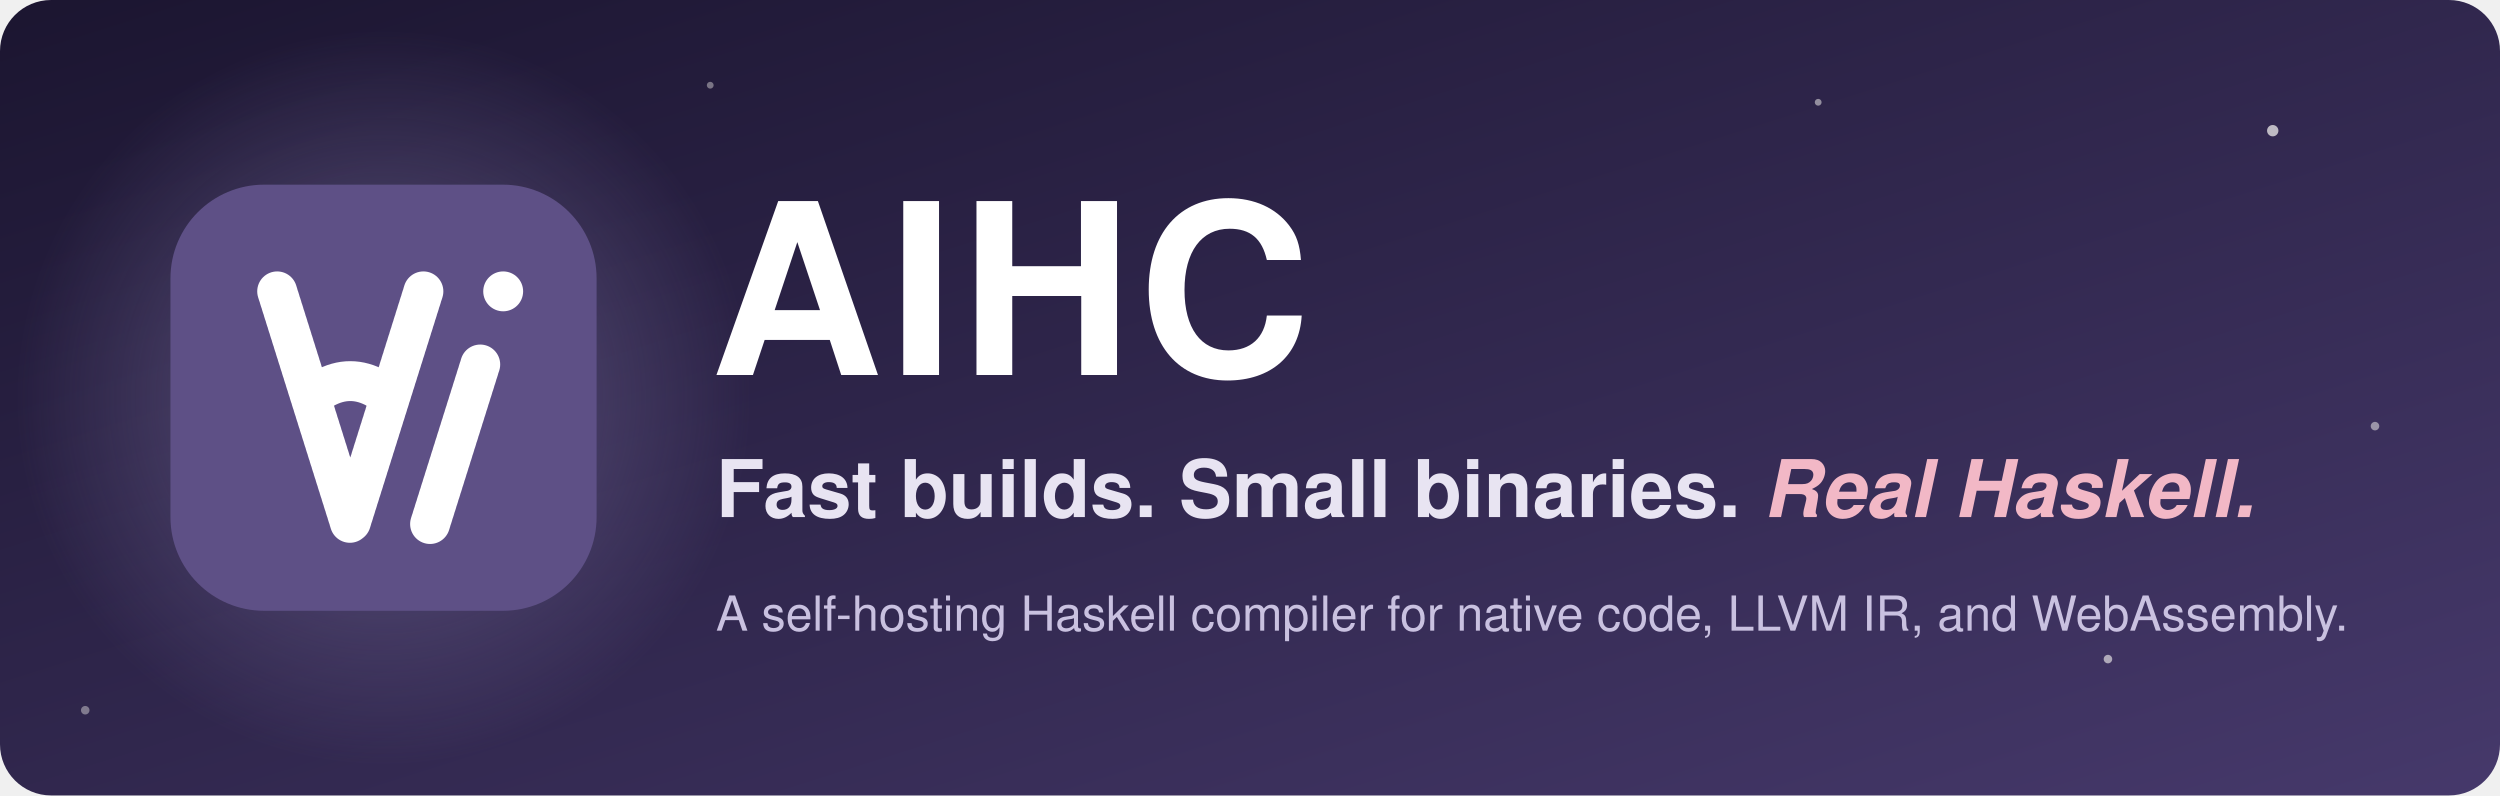
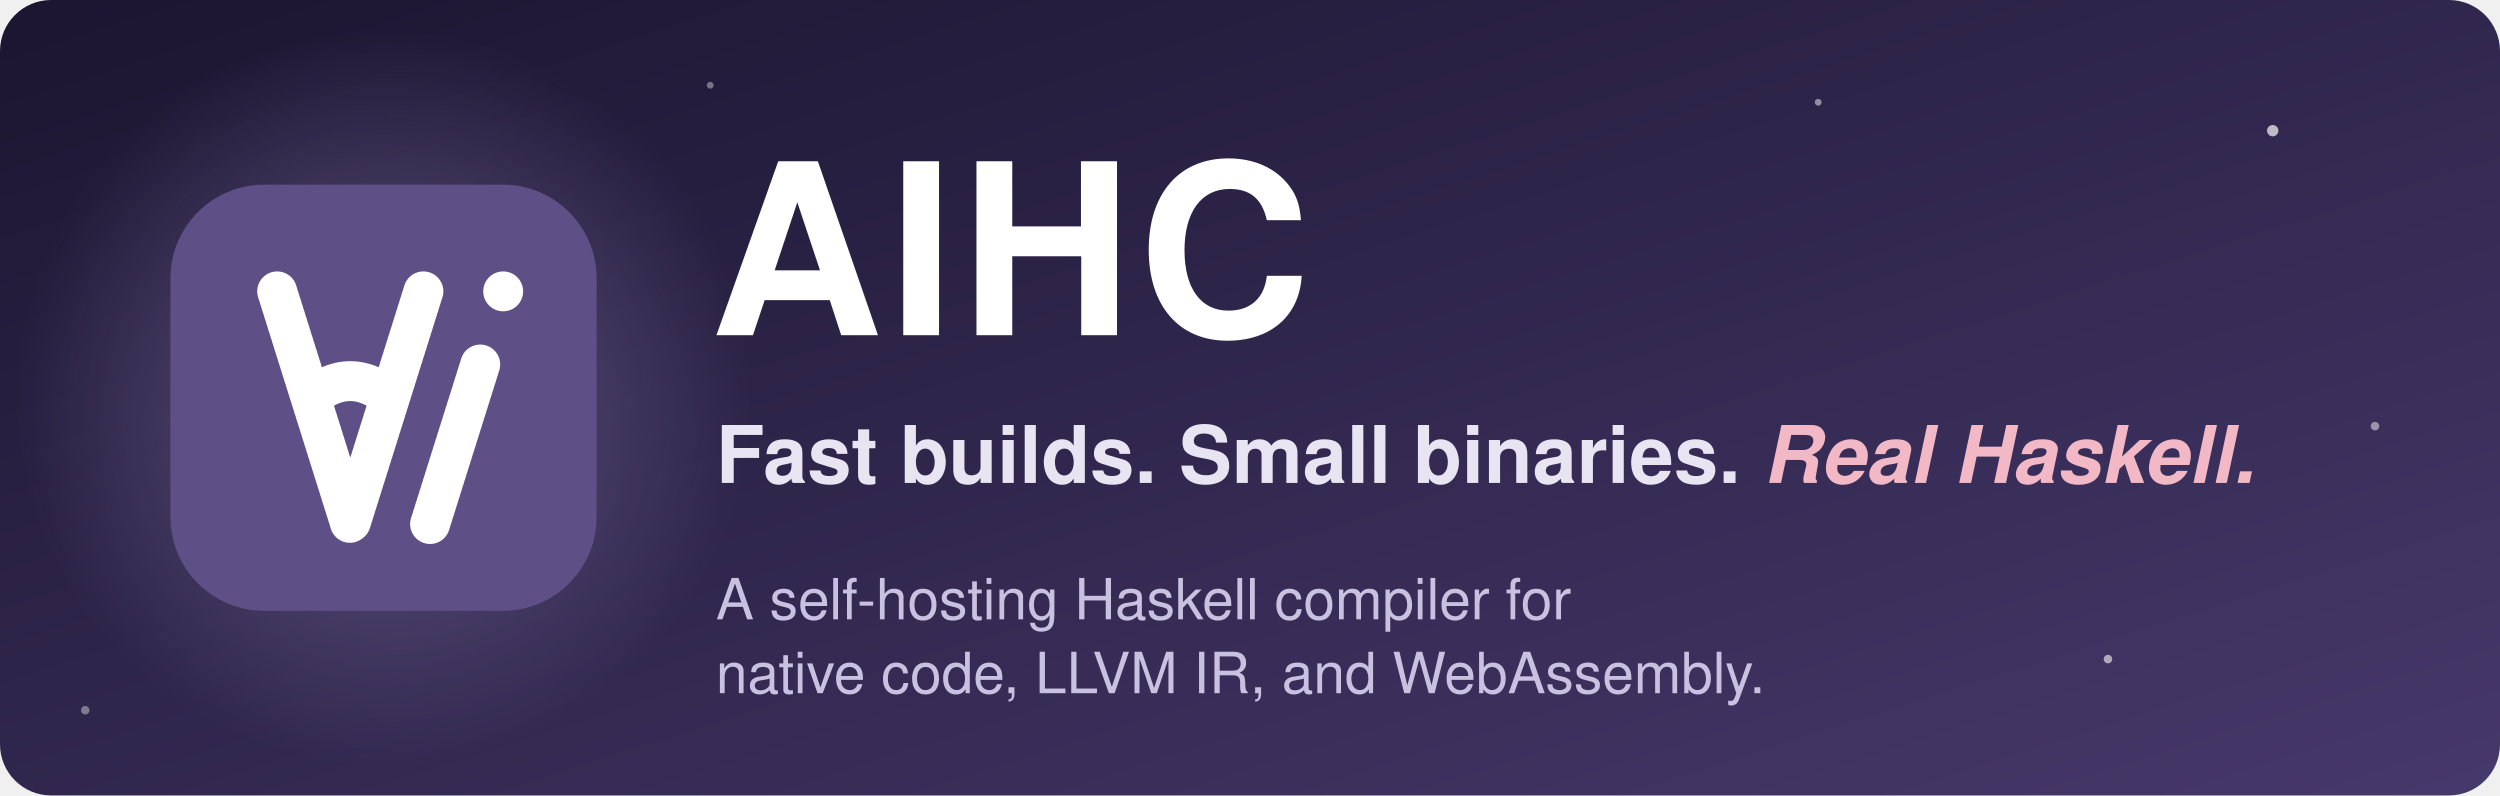
<svg xmlns="http://www.w3.org/2000/svg" viewBox="0 0 880 280" role="img" aria-label="AIHC. Fast builds. Small binaries. Real Haskell.">
  <defs>
    <linearGradient id="bg" x1="0" y1="0" x2="1" y2="1">
      <stop offset="0" stop-color="#1b1530" />
      <stop offset="1" stop-color="#46396b" />
    </linearGradient>
    <radialGradient id="glow" cx="0.5" cy="0.5" r="0.5">
      <stop offset="0" stop-color="#8e82b5" stop-opacity="0.55" />
      <stop offset="1" stop-color="#8e82b5" stop-opacity="0" />
    </radialGradient>
    <clipPath id="c">
      <polygon points="18,18 62,18 40,88" />
    </clipPath>
  </defs>
  <style>
    text { font-family: -apple-system, BlinkMacSystemFont, "Segoe UI", Helvetica, Arial, sans-serif; }
    .draw { stroke-dasharray: 1; animation: draw 0.9s cubic-bezier(.6,0,.2,1) both; }
    .d1 { animation-delay: 0.2s; }
    .d2 { animation-delay: 1.0s; animation-duration: 0.5s; }
    .arc { animation: fade 0.5s 0.9s both; }
    .dot { transform-box: fill-box; transform-origin: center; animation: pop 0.5s 1.4s cubic-bezier(.3,1.8,.5,1) both; }
    .ring { transform-box: fill-box; transform-origin: center; animation: ring 3s 1.9s ease-out infinite; opacity: 0; }
    .glow { animation: breathe 6s ease-in-out infinite; }
    .up { animation: up 0.7s cubic-bezier(.2,.7,.2,1) both; }
    .u1 { animation-delay: 0.5s; } .u2 { animation-delay: 1.3s; } .u3 { animation-delay: 1.7s; }
    .u4 { animation-delay: 2.1s; } .u5 { animation-delay: 2.7s; }
    .star { animation: twinkle 4s ease-in-out infinite; }
    .s2 { animation-delay: 1.3s; } .s3 { animation-delay: 2.1s; } .s4 { animation-delay: 3.2s; }
    @keyframes draw { from { stroke-dashoffset: 1; opacity: 0; } 10% { opacity: 1; } to { stroke-dashoffset: 0; } }
    @keyframes fade { from { opacity: 0; } }
    @keyframes pop { from { transform: scale(0); } }
    @keyframes ring { 0% { transform: scale(1); opacity: 0.7; } 60%, 100% { transform: scale(3.2); opacity: 0; } }
    @keyframes breathe { 50% { opacity: 0.55; } }
    @keyframes up { from { opacity: 0; transform: translateY(14px); } }
    @keyframes twinkle { 50% { opacity: 0.15; } }
    @media (prefers-reduced-motion: reduce) { * { animation: none !important; } }
  </style>
  <rect width="880" height="280" rx="18" fill="url(#bg)" />
  <g fill="#faf8f3">
    <circle class="star" cx="800" cy="46" r="2" opacity="0.7" />
    <circle class="star s2" cx="742" cy="232" r="1.5" opacity="0.6" />
    <circle class="star s3" cx="836" cy="150" r="1.5" opacity="0.5" />
    <circle class="star s4" cx="640" cy="36" r="1.2" opacity="0.5" />
    <circle class="star s2" cx="250" cy="30" r="1.2" opacity="0.4" />
    <circle class="star s3" cx="30" cy="250" r="1.5" opacity="0.4" />
  </g>
  <circle class="glow" cx="135" cy="140" r="130" fill="url(#glow)" />
  <rect x="60" y="65" width="150" height="150" rx="33" fill="#5e5086" />
  <g transform="translate(76.5 81.5) scale(1.17)" fill="none" stroke="#fff" stroke-width="12" stroke-linecap="round" stroke-linejoin="round">
    <path class="arc" d="M24 54 Q40 36 56 54" clip-path="url(#c)" stroke-linecap="butt" />
    <path class="draw d1" pathLength="1" d="M18 18 L40 88 L62 18" />
    <path class="draw d2" pathLength="1" d="M64 88 L79.1 40" />
    <circle class="ring" cx="86" cy="18" r="6" stroke-width="2" />
    <circle class="dot" cx="86" cy="18" r="6" fill="#fff" stroke="none" />
  </g>
-   <text class="up u1" x="250" y="132" font-size="84" font-weight="800" letter-spacing="2" fill="#fff">AIHC</text>
-   <text x="252" y="182" font-size="28" font-weight="600" fill="#e8e4f2">
+   <text class="up u1" x="250" y="118" font-size="84" font-weight="800" letter-spacing="2" fill="#fff">AIHC</text>
+   <text x="252" y="170" font-size="28" font-weight="600" fill="#e8e4f2">
    <tspan class="up u2">Fast builds.</tspan>
    <tspan class="up u3"> Small binaries.</tspan>
    <tspan class="up u4" font-style="italic" fill="#f2b8c6"> Real Haskell.</tspan>
  </text>
-   <text class="up u5" x="252" y="222" font-size="17" fill="#c9c1e0">A self-hosting Haskell compiler for native code, LLVM IR, and WebAssembly.</text>
+   <text class="up u5" font-size="20" fill="#c9c1e0">
+     <tspan x="252" y="218">A self-hosting Haskell compiler for</tspan>
+     <tspan x="252" y="244">native code, LLVM IR, and WebAssembly.</tspan>
+   </text>
</svg>
